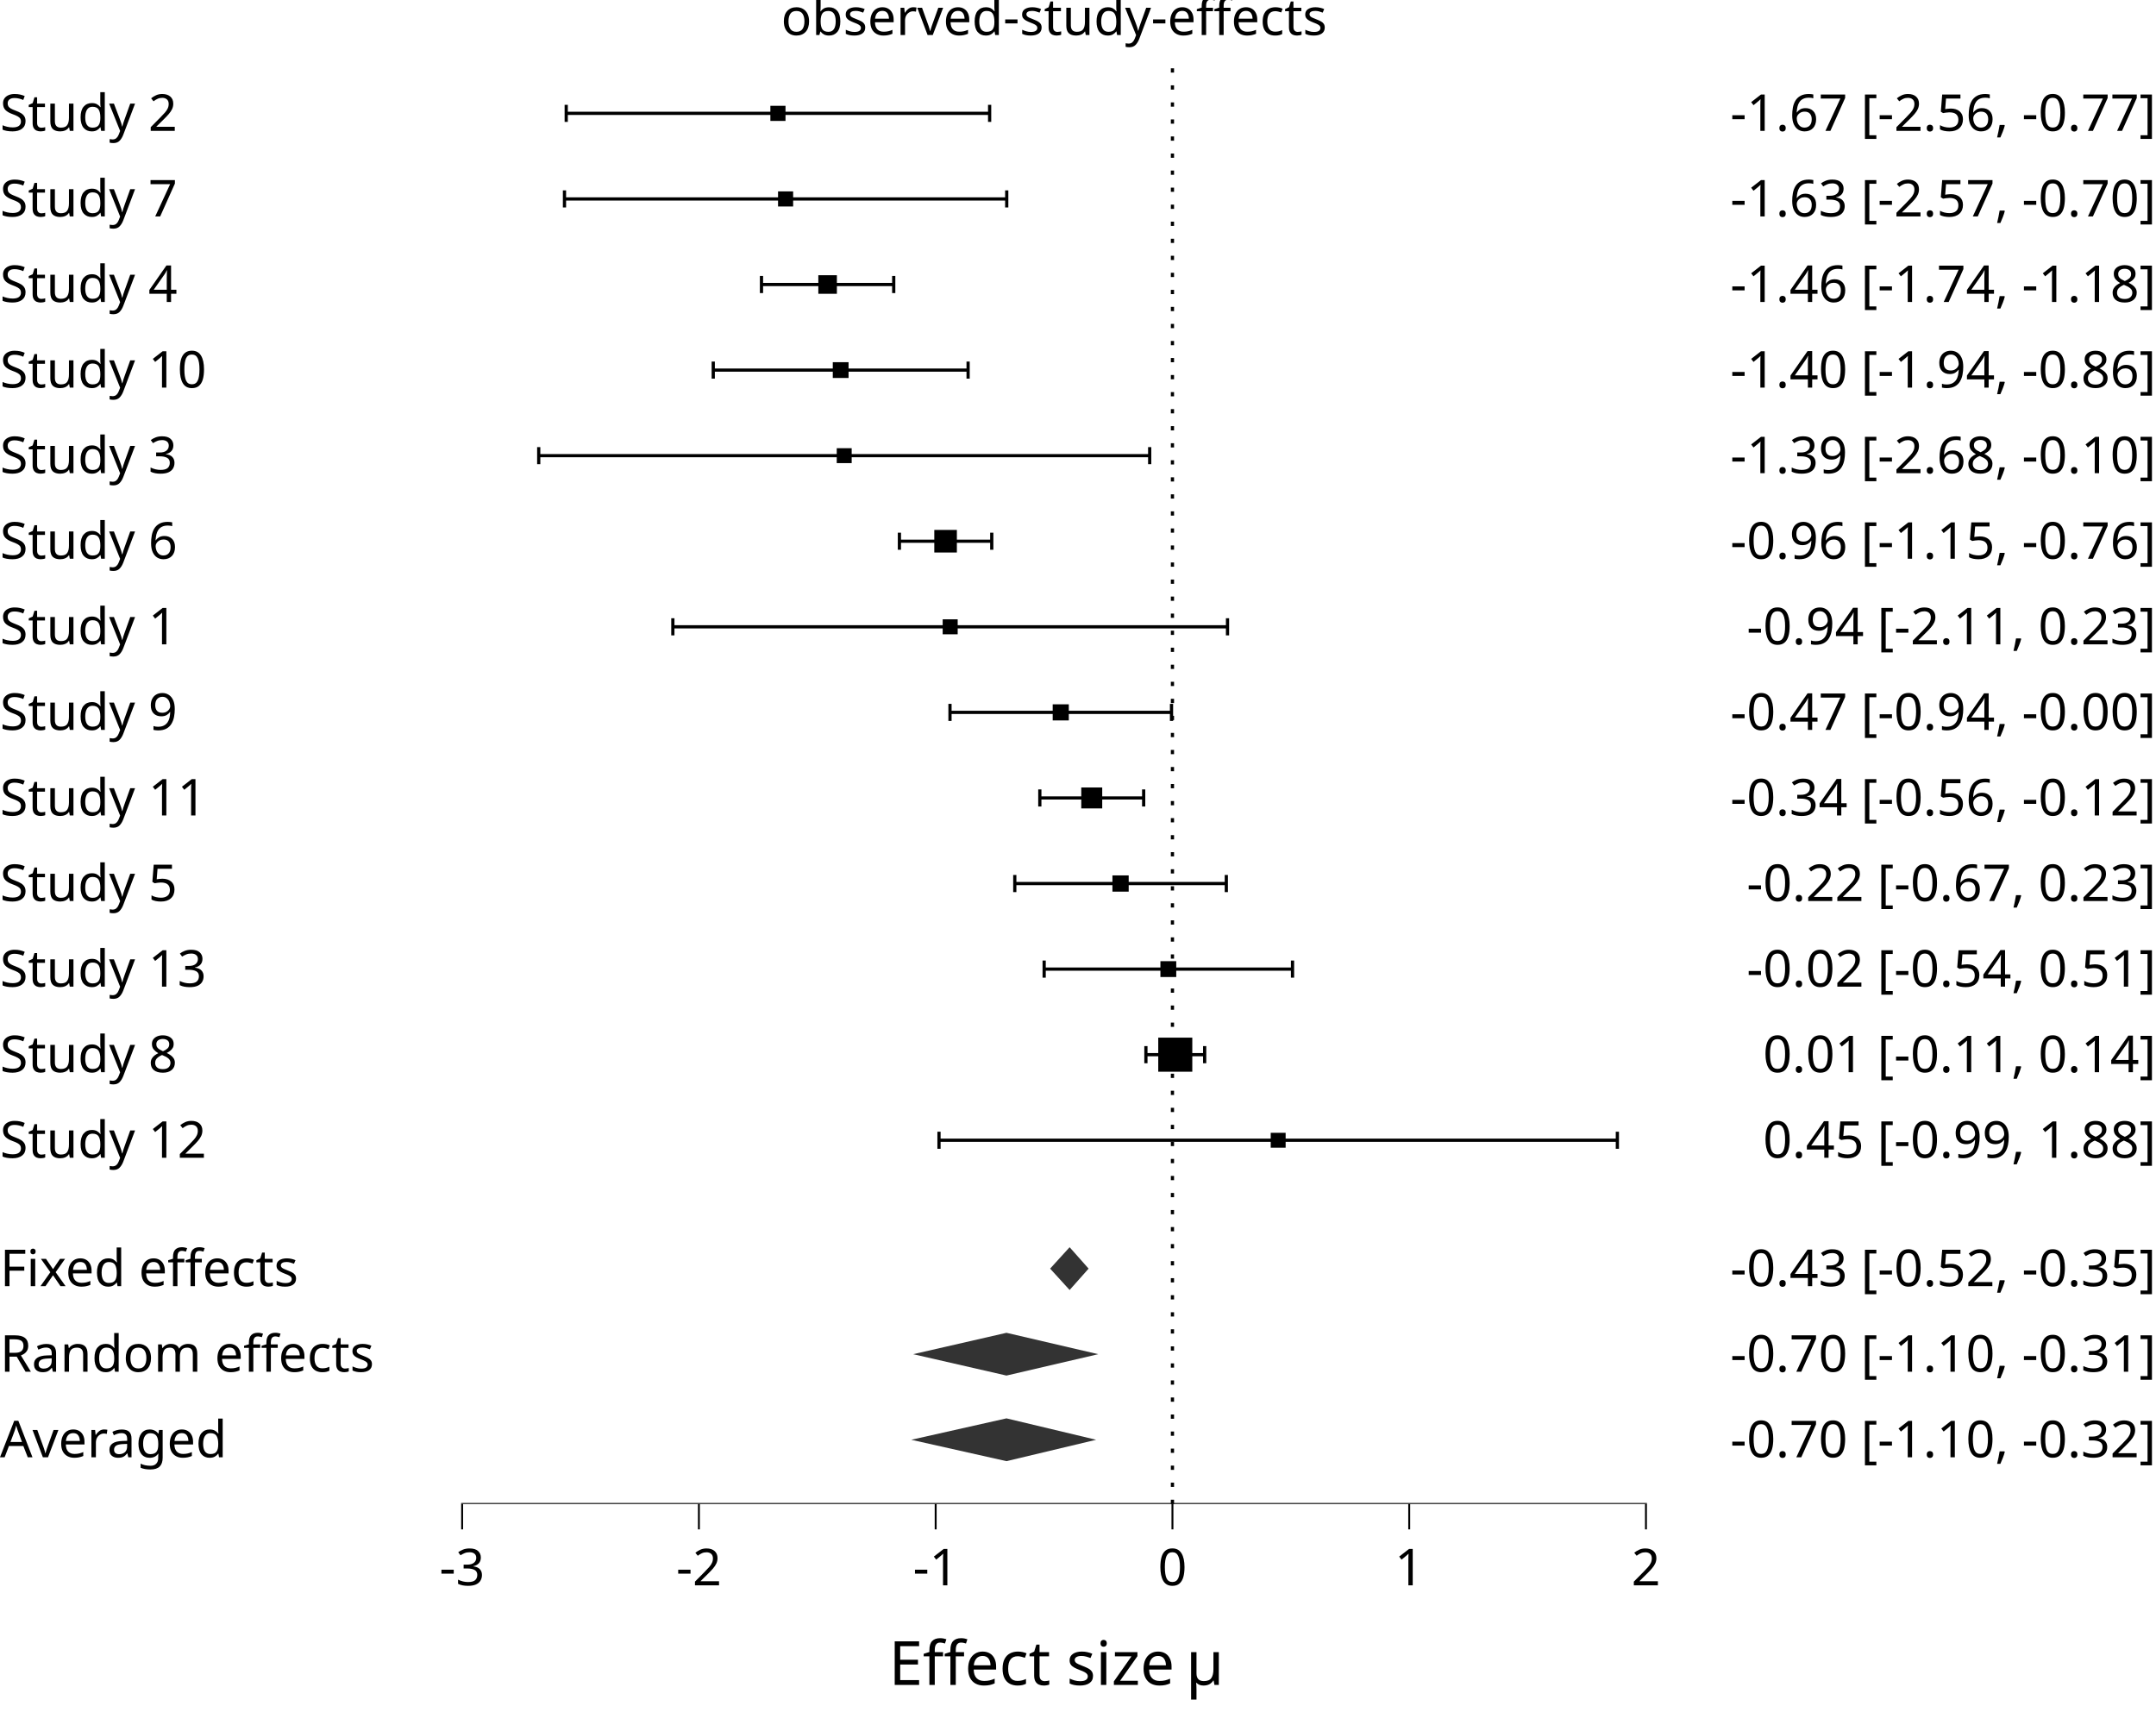
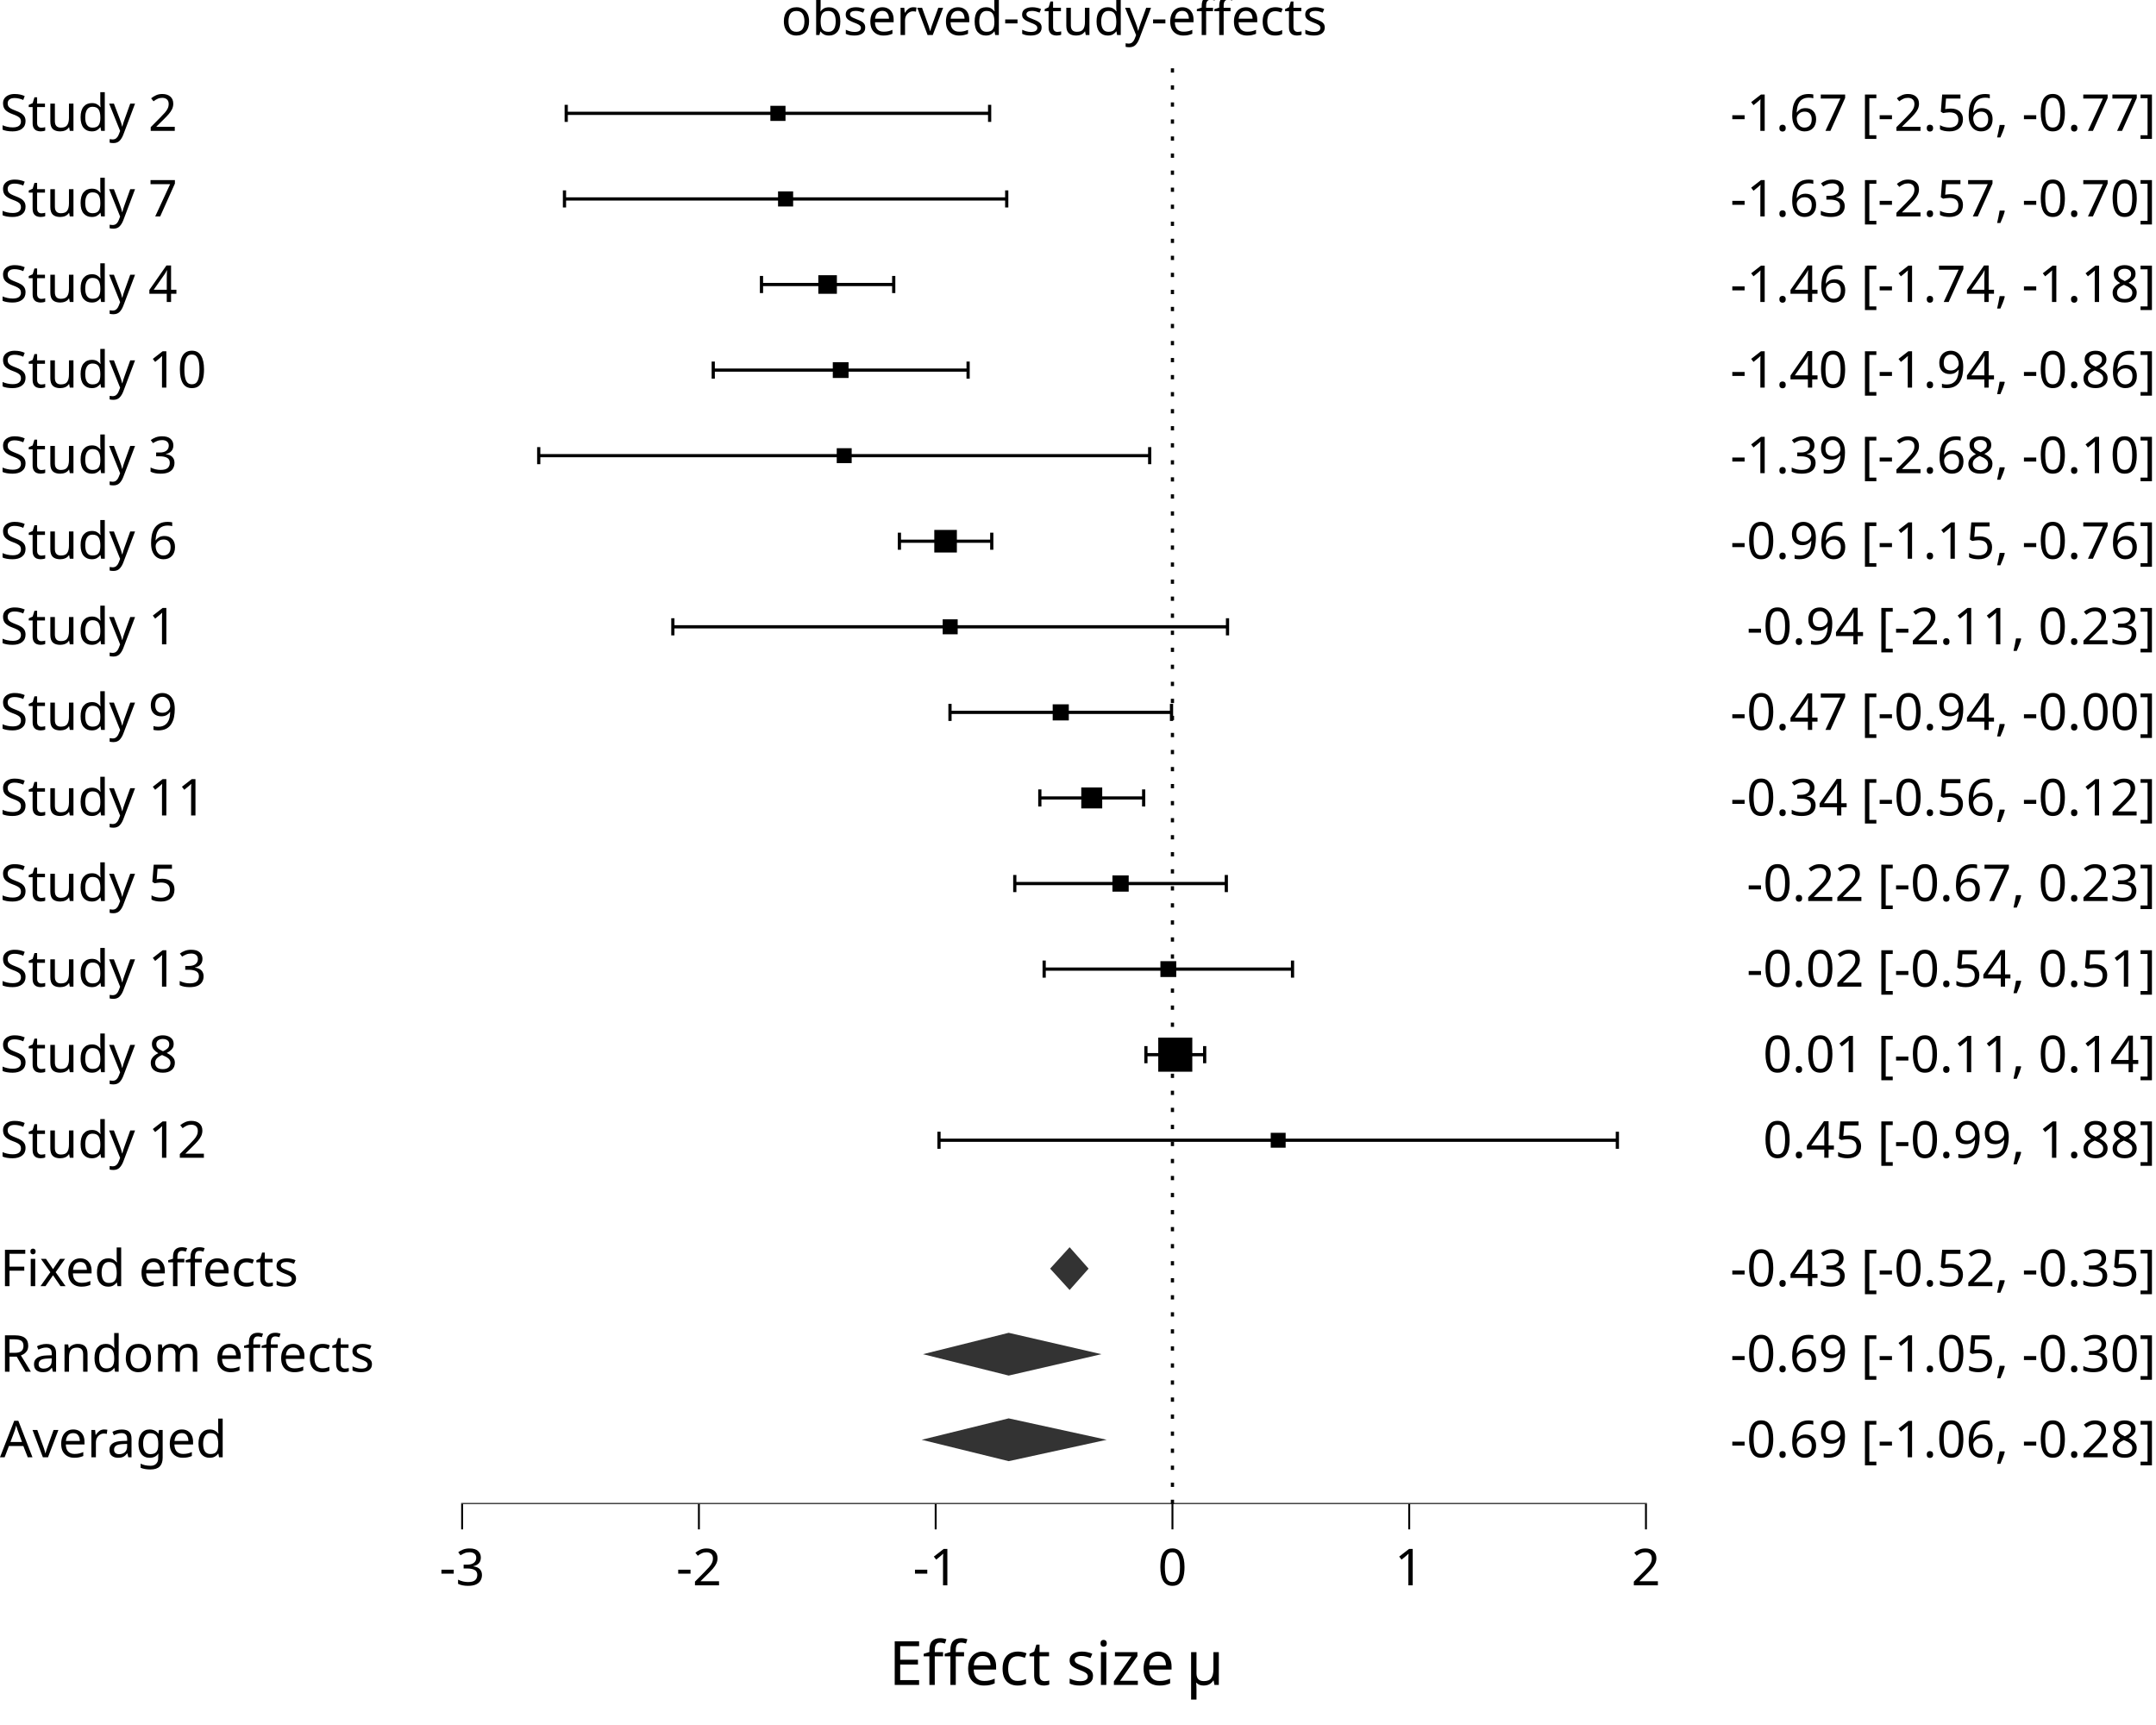
<svg xmlns="http://www.w3.org/2000/svg" class="svglite" data-engine-version="2.0" width="720.00pt" height="576.00pt" viewBox="0 0 720.00 576.00">
  <defs>
    <style type="text/css">
    .svglite line, .svglite polyline, .svglite polygon, .svglite path, .svglite rect, .svglite circle {
      fill: none;
      stroke: #000000;
      stroke-linecap: round;
      stroke-linejoin: round;
      stroke-miterlimit: 10.00;
    }
  </style>
  </defs>
  <rect width="100%" height="100%" style="stroke: none; fill: #FFFFFF;" />
  <defs>
    <clipPath id="cpMC4wMHw3MjAuMDB8MC4wMHw1NzYuMDA=">
      <rect x="0.00" y="0.00" width="720.00" height="576.00" />
    </clipPath>
  </defs>
  <g clip-path="url(#cpMC4wMHw3MjAuMDB8MC4wMHw1NzYuMDA=)">
    <rect x="0" y="0.00" width="720.00" height="576.00" style="stroke-width: 10.67; stroke: none;" />
  </g>
  <defs>
    <clipPath id="cpMTM0LjU2fDU2OS40NHwyMC43MXw1MDIuMTk=">
      <rect x="134.56" y="20.71" width="434.88" height="481.48" />
    </clipPath>
  </defs>
  <g clip-path="url(#cpMTM0LjU2fDU2OS40NHwyMC43MXw1MDIuMTk=)">
    <rect x="134.56" y="20.71" width="434.88" height="481.48" style="stroke-width: 10.67; stroke: none;" />
    <line x1="391.54" y1="502.19" x2="391.54" y2="20.71" style="stroke-width: 1.07; stroke-dasharray: 1.42,4.27; stroke-linecap: butt;" />
    <polyline points="409.93,212.16 409.93,206.44 " style="stroke-width: 1.07; stroke-linecap: butt;" />
    <polyline points="409.93,209.30 224.70,209.30 " style="stroke-width: 1.07; stroke-linecap: butt;" />
    <polyline points="224.70,212.16 224.70,206.44 " style="stroke-width: 1.07; stroke-linecap: butt;" />
    <polyline points="330.49,40.71 330.49,35.00 " style="stroke-width: 1.07; stroke-linecap: butt;" />
    <polyline points="330.49,37.85 189.09,37.85 " style="stroke-width: 1.07; stroke-linecap: butt;" />
    <polyline points="189.09,40.71 189.09,35.00 " style="stroke-width: 1.07; stroke-linecap: butt;" />
    <polyline points="383.94,155.01 383.94,149.29 " style="stroke-width: 1.07; stroke-linecap: butt;" />
    <polyline points="383.94,152.15 179.91,152.15 " style="stroke-width: 1.07; stroke-linecap: butt;" />
    <polyline points="179.91,155.01 179.91,149.29 " style="stroke-width: 1.07; stroke-linecap: butt;" />
    <polyline points="298.46,97.86 298.46,92.14 " style="stroke-width: 1.07; stroke-linecap: butt;" />
    <polyline points="298.46,95.00 254.30,95.00 " style="stroke-width: 1.07; stroke-linecap: butt;" />
    <polyline points="254.30,97.86 254.30,92.14 " style="stroke-width: 1.07; stroke-linecap: butt;" />
    <polyline points="409.53,297.88 409.53,292.16 " style="stroke-width: 1.07; stroke-linecap: butt;" />
    <polyline points="409.53,295.02 338.89,295.02 " style="stroke-width: 1.07; stroke-linecap: butt;" />
    <polyline points="338.89,297.88 338.89,292.16 " style="stroke-width: 1.07; stroke-linecap: butt;" />
    <polyline points="331.20,183.58 331.20,177.87 " style="stroke-width: 1.07; stroke-linecap: butt;" />
    <polyline points="331.20,180.72 300.36,180.72 " style="stroke-width: 1.07; stroke-linecap: butt;" />
    <polyline points="300.36,183.58 300.36,177.87 " style="stroke-width: 1.07; stroke-linecap: butt;" />
    <polyline points="336.20,69.28 336.20,63.57 " style="stroke-width: 1.07; stroke-linecap: butt;" />
    <polyline points="336.20,66.43 188.51,66.43 " style="stroke-width: 1.07; stroke-linecap: butt;" />
    <polyline points="188.51,69.28 188.51,63.57 " style="stroke-width: 1.07; stroke-linecap: butt;" />
    <polyline points="402.30,355.03 402.30,349.31 " style="stroke-width: 1.07; stroke-linecap: butt;" />
    <polyline points="402.30,352.17 382.68,352.17 " style="stroke-width: 1.07; stroke-linecap: butt;" />
    <polyline points="382.68,355.03 382.68,349.31 " style="stroke-width: 1.07; stroke-linecap: butt;" />
    <polyline points="391.23,240.73 391.23,235.02 " style="stroke-width: 1.07; stroke-linecap: butt;" />
    <polyline points="391.23,237.87 317.25,237.87 " style="stroke-width: 1.07; stroke-linecap: butt;" />
    <polyline points="317.25,240.73 317.25,235.02 " style="stroke-width: 1.07; stroke-linecap: butt;" />
    <polyline points="323.30,126.43 323.30,120.72 " style="stroke-width: 1.07; stroke-linecap: butt;" />
    <polyline points="323.30,123.58 238.19,123.58 " style="stroke-width: 1.07; stroke-linecap: butt;" />
    <polyline points="238.19,126.43 238.19,120.72 " style="stroke-width: 1.07; stroke-linecap: butt;" />
    <polyline points="381.93,269.30 381.93,263.59 " style="stroke-width: 1.07; stroke-linecap: butt;" />
    <polyline points="381.93,266.45 347.25,266.45 " style="stroke-width: 1.07; stroke-linecap: butt;" />
    <polyline points="347.25,269.30 347.25,263.59 " style="stroke-width: 1.07; stroke-linecap: butt;" />
    <polyline points="540.12,383.60 540.12,377.89 " style="stroke-width: 1.07; stroke-linecap: butt;" />
    <polyline points="540.12,380.74 313.58,380.74 " style="stroke-width: 1.07; stroke-linecap: butt;" />
    <polyline points="313.58,383.60 313.58,377.89 " style="stroke-width: 1.07; stroke-linecap: butt;" />
    <polyline points="431.64,326.45 431.64,320.74 " style="stroke-width: 1.07; stroke-linecap: butt;" />
    <polyline points="431.64,323.60 348.70,323.60 " style="stroke-width: 1.07; stroke-linecap: butt;" />
    <polyline points="348.70,326.45 348.70,320.74 " style="stroke-width: 1.07; stroke-linecap: butt;" />
    <polygon points="314.81,211.80 319.82,211.80 319.82,206.80 314.81,206.80 " style="stroke-width: 0.71; stroke: none; fill: #000000;" />
    <polygon points="257.27,40.38 262.32,40.38 262.32,35.33 257.27,35.33 " style="stroke-width: 0.71; stroke: none; fill: #000000;" />
    <polygon points="279.43,154.64 284.42,154.64 284.42,149.66 279.43,149.66 " style="stroke-width: 0.71; stroke: none; fill: #000000;" />
    <polygon points="273.28,98.10 279.48,98.10 279.48,91.90 273.28,91.90 " style="stroke-width: 0.71; stroke: none; fill: #000000;" />
    <polygon points="371.50,297.73 376.93,297.73 376.93,292.31 371.50,292.31 " style="stroke-width: 0.71; stroke: none; fill: #000000;" />
    <polygon points="312.01,184.49 319.55,184.49 319.55,176.95 312.01,176.95 " style="stroke-width: 0.71; stroke: none; fill: #000000;" />
    <polygon points="259.83,68.95 264.87,68.95 264.87,63.91 259.83,63.91 " style="stroke-width: 0.71; stroke: none; fill: #000000;" />
    <polygon points="386.80,357.86 398.17,357.86 398.17,346.48 386.80,346.48 " style="stroke-width: 0.71; stroke: none; fill: #000000;" />
    <polygon points="351.55,240.56 356.93,240.56 356.93,235.18 351.55,235.18 " style="stroke-width: 0.71; stroke: none; fill: #000000;" />
    <polygon points="278.11,126.21 283.38,126.21 283.38,120.94 278.11,120.94 " style="stroke-width: 0.71; stroke: none; fill: #000000;" />
    <polygon points="361.09,269.94 368.09,269.94 368.09,262.95 361.09,262.95 " style="stroke-width: 0.71; stroke: none; fill: #000000;" />
    <polygon points="424.36,383.23 429.34,383.23 429.34,378.26 424.36,378.26 " style="stroke-width: 0.71; stroke: none; fill: #000000;" />
    <polygon points="387.52,326.24 392.81,326.24 392.81,320.95 387.52,320.95 " style="stroke-width: 0.71; stroke: none; fill: #000000;" />
    <line x1="154.01" y1="502.19" x2="549.99" y2="502.19" style="stroke-width: 0.64; stroke-linecap: butt;" />
-     <polygon points="304.31,480.76 336.11,473.61 366.06,480.76 336.11,487.90 " style="stroke-width: 1.07; stroke: none; stroke-linecap: butt; fill: #333333;" />
+     <polygon points="307.79,480.76 336.85,473.61 369.59,480.76 336.85,487.90 " style="stroke-width: 1.07; stroke: none; stroke-linecap: butt; fill: #333333;" />
    <polygon points="350.69,423.61 357.20,416.46 363.54,423.61 357.20,430.75 " style="stroke-width: 1.07; stroke: none; stroke-linecap: butt; fill: #333333;" />
-     <polygon points="304.95,452.18 336.11,445.04 366.76,452.18 336.11,459.32 " style="stroke-width: 1.07; stroke: none; stroke-linecap: butt; fill: #333333;" />
+     <polygon points="308.22,452.18 336.85,445.04 367.83,452.18 336.85,459.32 " style="stroke-width: 1.07; stroke: none; stroke-linecap: butt; fill: #333333;" />
    <rect x="134.56" y="20.71" width="434.88" height="481.48" style="stroke-width: 0.00; stroke: none;" />
  </g>
  <g clip-path="url(#cpMC4wMHw3MjAuMDB8MC4wMHw1NzYuMDA=)">
    <text x="0" y="215.15" style="font-size: 17.00px; font-family: sans;" textLength="57.66px" lengthAdjust="spacingAndGlyphs">Study 1</text>
    <text x="0" y="43.70" style="font-size: 17.00px; font-family: sans;" textLength="57.66px" lengthAdjust="spacingAndGlyphs">Study 2</text>
    <text x="0" y="158.00" style="font-size: 17.00px; font-family: sans;" textLength="57.66px" lengthAdjust="spacingAndGlyphs">Study 3</text>
    <text x="0" y="100.85" style="font-size: 17.00px; font-family: sans;" textLength="57.66px" lengthAdjust="spacingAndGlyphs">Study 4</text>
    <text x="0" y="300.87" style="font-size: 17.00px; font-family: sans;" textLength="57.66px" lengthAdjust="spacingAndGlyphs">Study 5</text>
    <text x="0" y="186.57" style="font-size: 17.00px; font-family: sans;" textLength="57.66px" lengthAdjust="spacingAndGlyphs">Study 6</text>
    <text x="0" y="72.28" style="font-size: 17.00px; font-family: sans;" textLength="57.66px" lengthAdjust="spacingAndGlyphs">Study 7</text>
    <text x="0" y="358.02" style="font-size: 17.00px; font-family: sans;" textLength="57.66px" lengthAdjust="spacingAndGlyphs">Study 8</text>
    <text x="0" y="243.72" style="font-size: 17.00px; font-family: sans;" textLength="57.66px" lengthAdjust="spacingAndGlyphs">Study 9</text>
    <text x="0" y="129.43" style="font-size: 17.00px; font-family: sans;" textLength="67.12px" lengthAdjust="spacingAndGlyphs">Study 10</text>
    <text x="0" y="272.30" style="font-size: 17.00px; font-family: sans;" textLength="67.12px" lengthAdjust="spacingAndGlyphs">Study 11</text>
    <text x="0" y="386.59" style="font-size: 17.00px; font-family: sans;" textLength="67.12px" lengthAdjust="spacingAndGlyphs">Study 12</text>
    <text x="0" y="329.45" style="font-size: 17.00px; font-family: sans;" textLength="67.12px" lengthAdjust="spacingAndGlyphs">Study 13</text>
    <text x="0" y="429.46" style="font-size: 17.00px; font-family: sans;" textLength="96.39px" lengthAdjust="spacingAndGlyphs">Fixed effects</text>
    <text x="0" y="458.03" style="font-size: 17.00px; font-family: sans;" textLength="119.09px" lengthAdjust="spacingAndGlyphs">Random effects</text>
    <text x="0" y="486.60" style="font-size: 17.00px; font-family: sans;" textLength="72.79px" lengthAdjust="spacingAndGlyphs">Averaged</text>
    <text x="720.00" y="215.15" text-anchor="end" style="font-size: 17.00px; font-family: sans;" textLength="134.20px" lengthAdjust="spacingAndGlyphs">-0.94 [-2.11, 0.23]</text>
    <text x="720.00" y="43.70" text-anchor="end" style="font-size: 17.00px; font-family: sans;" textLength="139.86px" lengthAdjust="spacingAndGlyphs">-1.67 [-2.56, -0.77]</text>
    <text x="720.00" y="158.00" text-anchor="end" style="font-size: 17.00px; font-family: sans;" textLength="139.86px" lengthAdjust="spacingAndGlyphs">-1.39 [-2.68, -0.10]</text>
    <text x="720.00" y="100.85" text-anchor="end" style="font-size: 17.00px; font-family: sans;" textLength="139.86px" lengthAdjust="spacingAndGlyphs">-1.46 [-1.74, -1.18]</text>
    <text x="720.00" y="300.87" text-anchor="end" style="font-size: 17.00px; font-family: sans;" textLength="134.20px" lengthAdjust="spacingAndGlyphs">-0.22 [-0.67, 0.23]</text>
    <text x="720.00" y="186.57" text-anchor="end" style="font-size: 17.00px; font-family: sans;" textLength="139.86px" lengthAdjust="spacingAndGlyphs">-0.96 [-1.15, -0.76]</text>
    <text x="720.00" y="72.28" text-anchor="end" style="font-size: 17.00px; font-family: sans;" textLength="139.86px" lengthAdjust="spacingAndGlyphs">-1.63 [-2.57, -0.70]</text>
    <text x="720.00" y="358.02" text-anchor="end" style="font-size: 17.00px; font-family: sans;" textLength="128.54px" lengthAdjust="spacingAndGlyphs">0.01 [-0.11, 0.14]</text>
    <text x="720.00" y="243.72" text-anchor="end" style="font-size: 17.00px; font-family: sans;" textLength="139.86px" lengthAdjust="spacingAndGlyphs">-0.47 [-0.94, -0.00]</text>
    <text x="720.00" y="129.43" text-anchor="end" style="font-size: 17.00px; font-family: sans;" textLength="139.86px" lengthAdjust="spacingAndGlyphs">-1.40 [-1.94, -0.86]</text>
    <text x="720.00" y="272.30" text-anchor="end" style="font-size: 17.00px; font-family: sans;" textLength="139.86px" lengthAdjust="spacingAndGlyphs">-0.34 [-0.56, -0.12]</text>
    <text x="720.00" y="386.59" text-anchor="end" style="font-size: 17.00px; font-family: sans;" textLength="128.54px" lengthAdjust="spacingAndGlyphs">0.45 [-0.99, 1.88]</text>
    <text x="720.00" y="329.45" text-anchor="end" style="font-size: 17.00px; font-family: sans;" textLength="134.20px" lengthAdjust="spacingAndGlyphs">-0.02 [-0.54, 0.51]</text>
    <text x="720.00" y="429.46" text-anchor="end" style="font-size: 17.00px; font-family: sans;" textLength="139.86px" lengthAdjust="spacingAndGlyphs">-0.43 [-0.52, -0.35]</text>
-     <text x="720.00" y="458.03" text-anchor="end" style="font-size: 17.00px; font-family: sans;" textLength="139.86px" lengthAdjust="spacingAndGlyphs">-0.70 [-1.10, -0.31]</text>
-     <text x="720.00" y="486.60" text-anchor="end" style="font-size: 17.00px; font-family: sans;" textLength="139.86px" lengthAdjust="spacingAndGlyphs">-0.70 [-1.10, -0.32]</text>
+     <text x="720.00" y="458.03" text-anchor="end" style="font-size: 17.00px; font-family: sans;" textLength="139.86px" lengthAdjust="spacingAndGlyphs">-0.69 [-1.05, -0.30]</text>
+     <text x="720.00" y="486.60" text-anchor="end" style="font-size: 17.00px; font-family: sans;" textLength="139.86px" lengthAdjust="spacingAndGlyphs">-0.69 [-1.06, -0.28]</text>
    <polyline points="134.56,502.19 569.44,502.19 " style="stroke-width: 0.00; stroke: none; stroke-linecap: butt;" />
    <polyline points="154.33,510.69 154.33,502.19 " style="stroke-width: 0.64; stroke-linecap: butt;" />
    <polyline points="233.40,510.69 233.40,502.19 " style="stroke-width: 0.64; stroke-linecap: butt;" />
    <polyline points="312.47,510.69 312.47,502.19 " style="stroke-width: 0.64; stroke-linecap: butt;" />
    <polyline points="391.54,510.69 391.54,502.19 " style="stroke-width: 0.64; stroke-linecap: butt;" />
    <polyline points="470.61,510.69 470.61,502.19 " style="stroke-width: 0.64; stroke-linecap: butt;" />
    <polyline points="549.67,510.69 549.67,502.19 " style="stroke-width: 0.64; stroke-linecap: butt;" />
    <text x="154.33" y="529.36" text-anchor="middle" style="font-size: 17.00px; font-family: sans;" textLength="15.12px" lengthAdjust="spacingAndGlyphs">-3</text>
    <text x="233.40" y="529.36" text-anchor="middle" style="font-size: 17.00px; font-family: sans;" textLength="15.12px" lengthAdjust="spacingAndGlyphs">-2</text>
    <text x="312.47" y="529.36" text-anchor="middle" style="font-size: 17.00px; font-family: sans;" textLength="15.12px" lengthAdjust="spacingAndGlyphs">-1</text>
    <text x="391.54" y="529.36" text-anchor="middle" style="font-size: 17.00px; font-family: sans;" textLength="9.46px" lengthAdjust="spacingAndGlyphs">0</text>
    <text x="470.61" y="529.36" text-anchor="middle" style="font-size: 17.00px; font-family: sans;" textLength="9.46px" lengthAdjust="spacingAndGlyphs">1</text>
    <text x="549.67" y="529.36" text-anchor="middle" style="font-size: 17.00px; font-family: sans;" textLength="9.46px" lengthAdjust="spacingAndGlyphs">2</text>
    <text x="296.81" y="562.62" style="font-size: 20.40px; font-family: sans;" textLength="94.13px" lengthAdjust="spacingAndGlyphs">Effect size</text>
    <text x="390.94" y="562.62" style="font-size: 20.40px; font-family: sans;" textLength="5.10px" lengthAdjust="spacingAndGlyphs"> </text>
    <text x="396.04" y="562.62" style="font-size: 20.40px; font-family: sans;" textLength="11.15px" lengthAdjust="spacingAndGlyphs">μ</text>
    <text x="352.00" y="11.70" text-anchor="middle" style="font-size: 17.00px; font-family: sans;" textLength="172.01px" lengthAdjust="spacingAndGlyphs">observed-study-effects</text>
  </g>
</svg>
